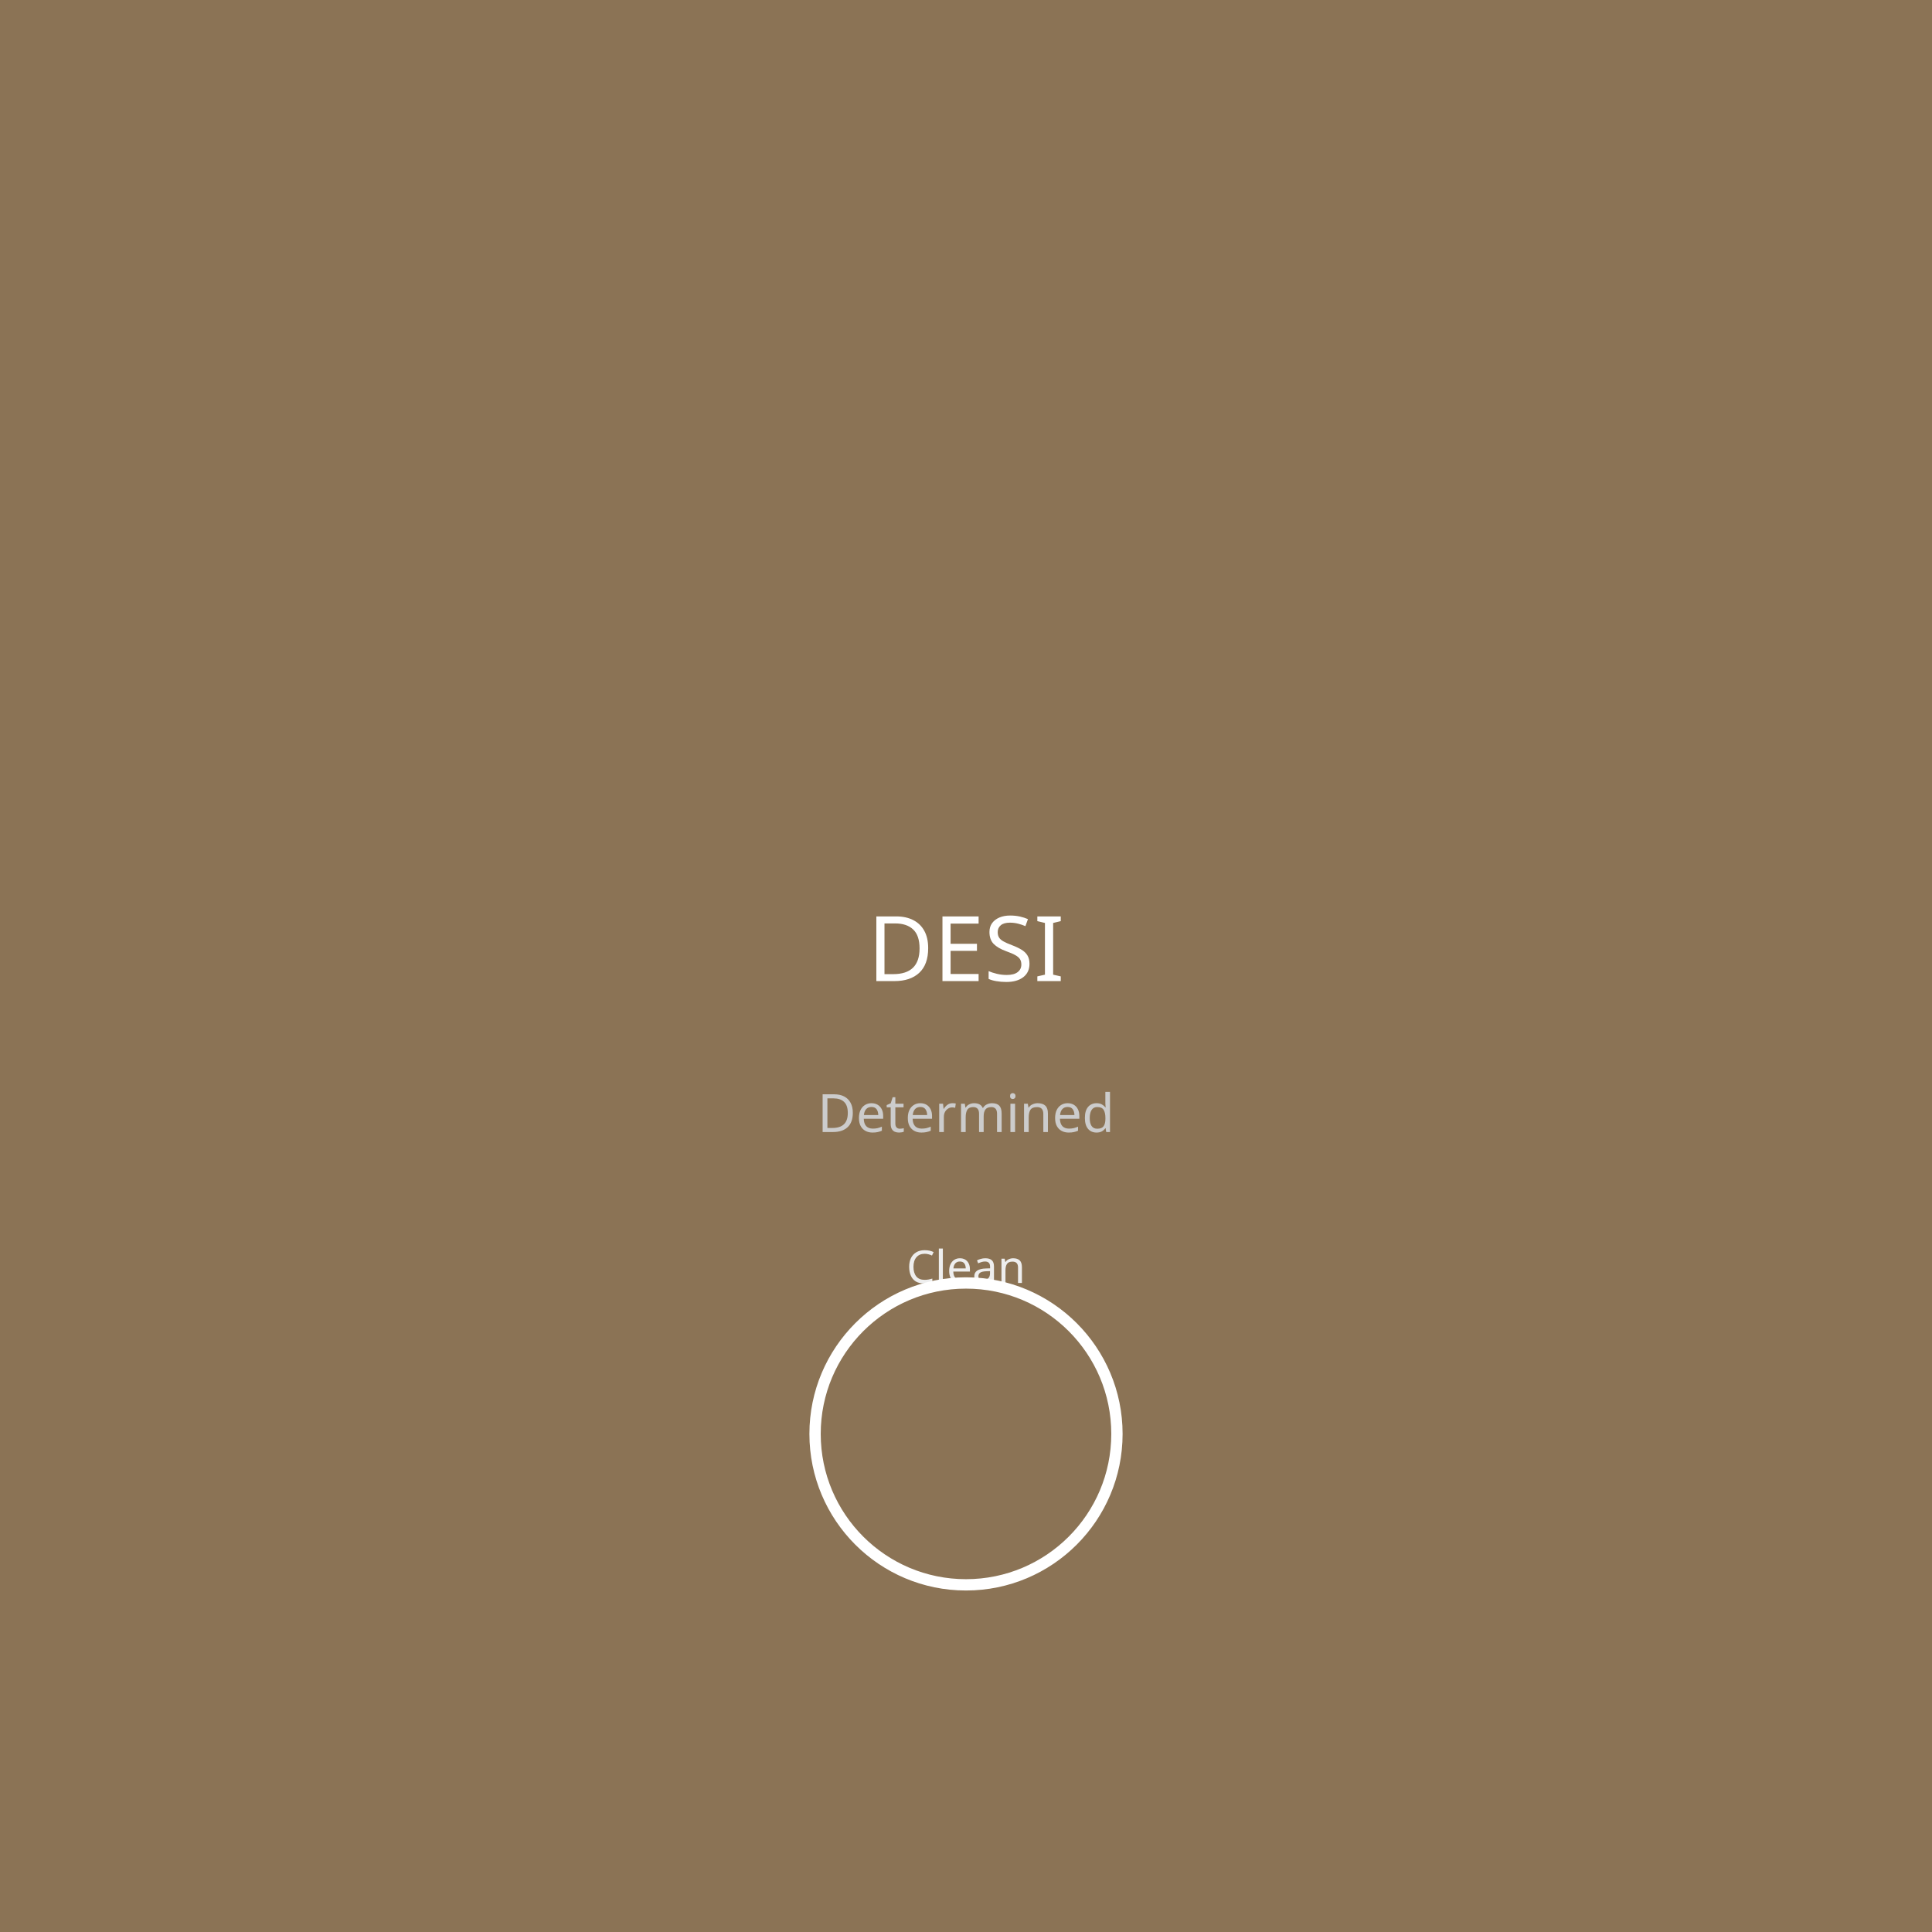
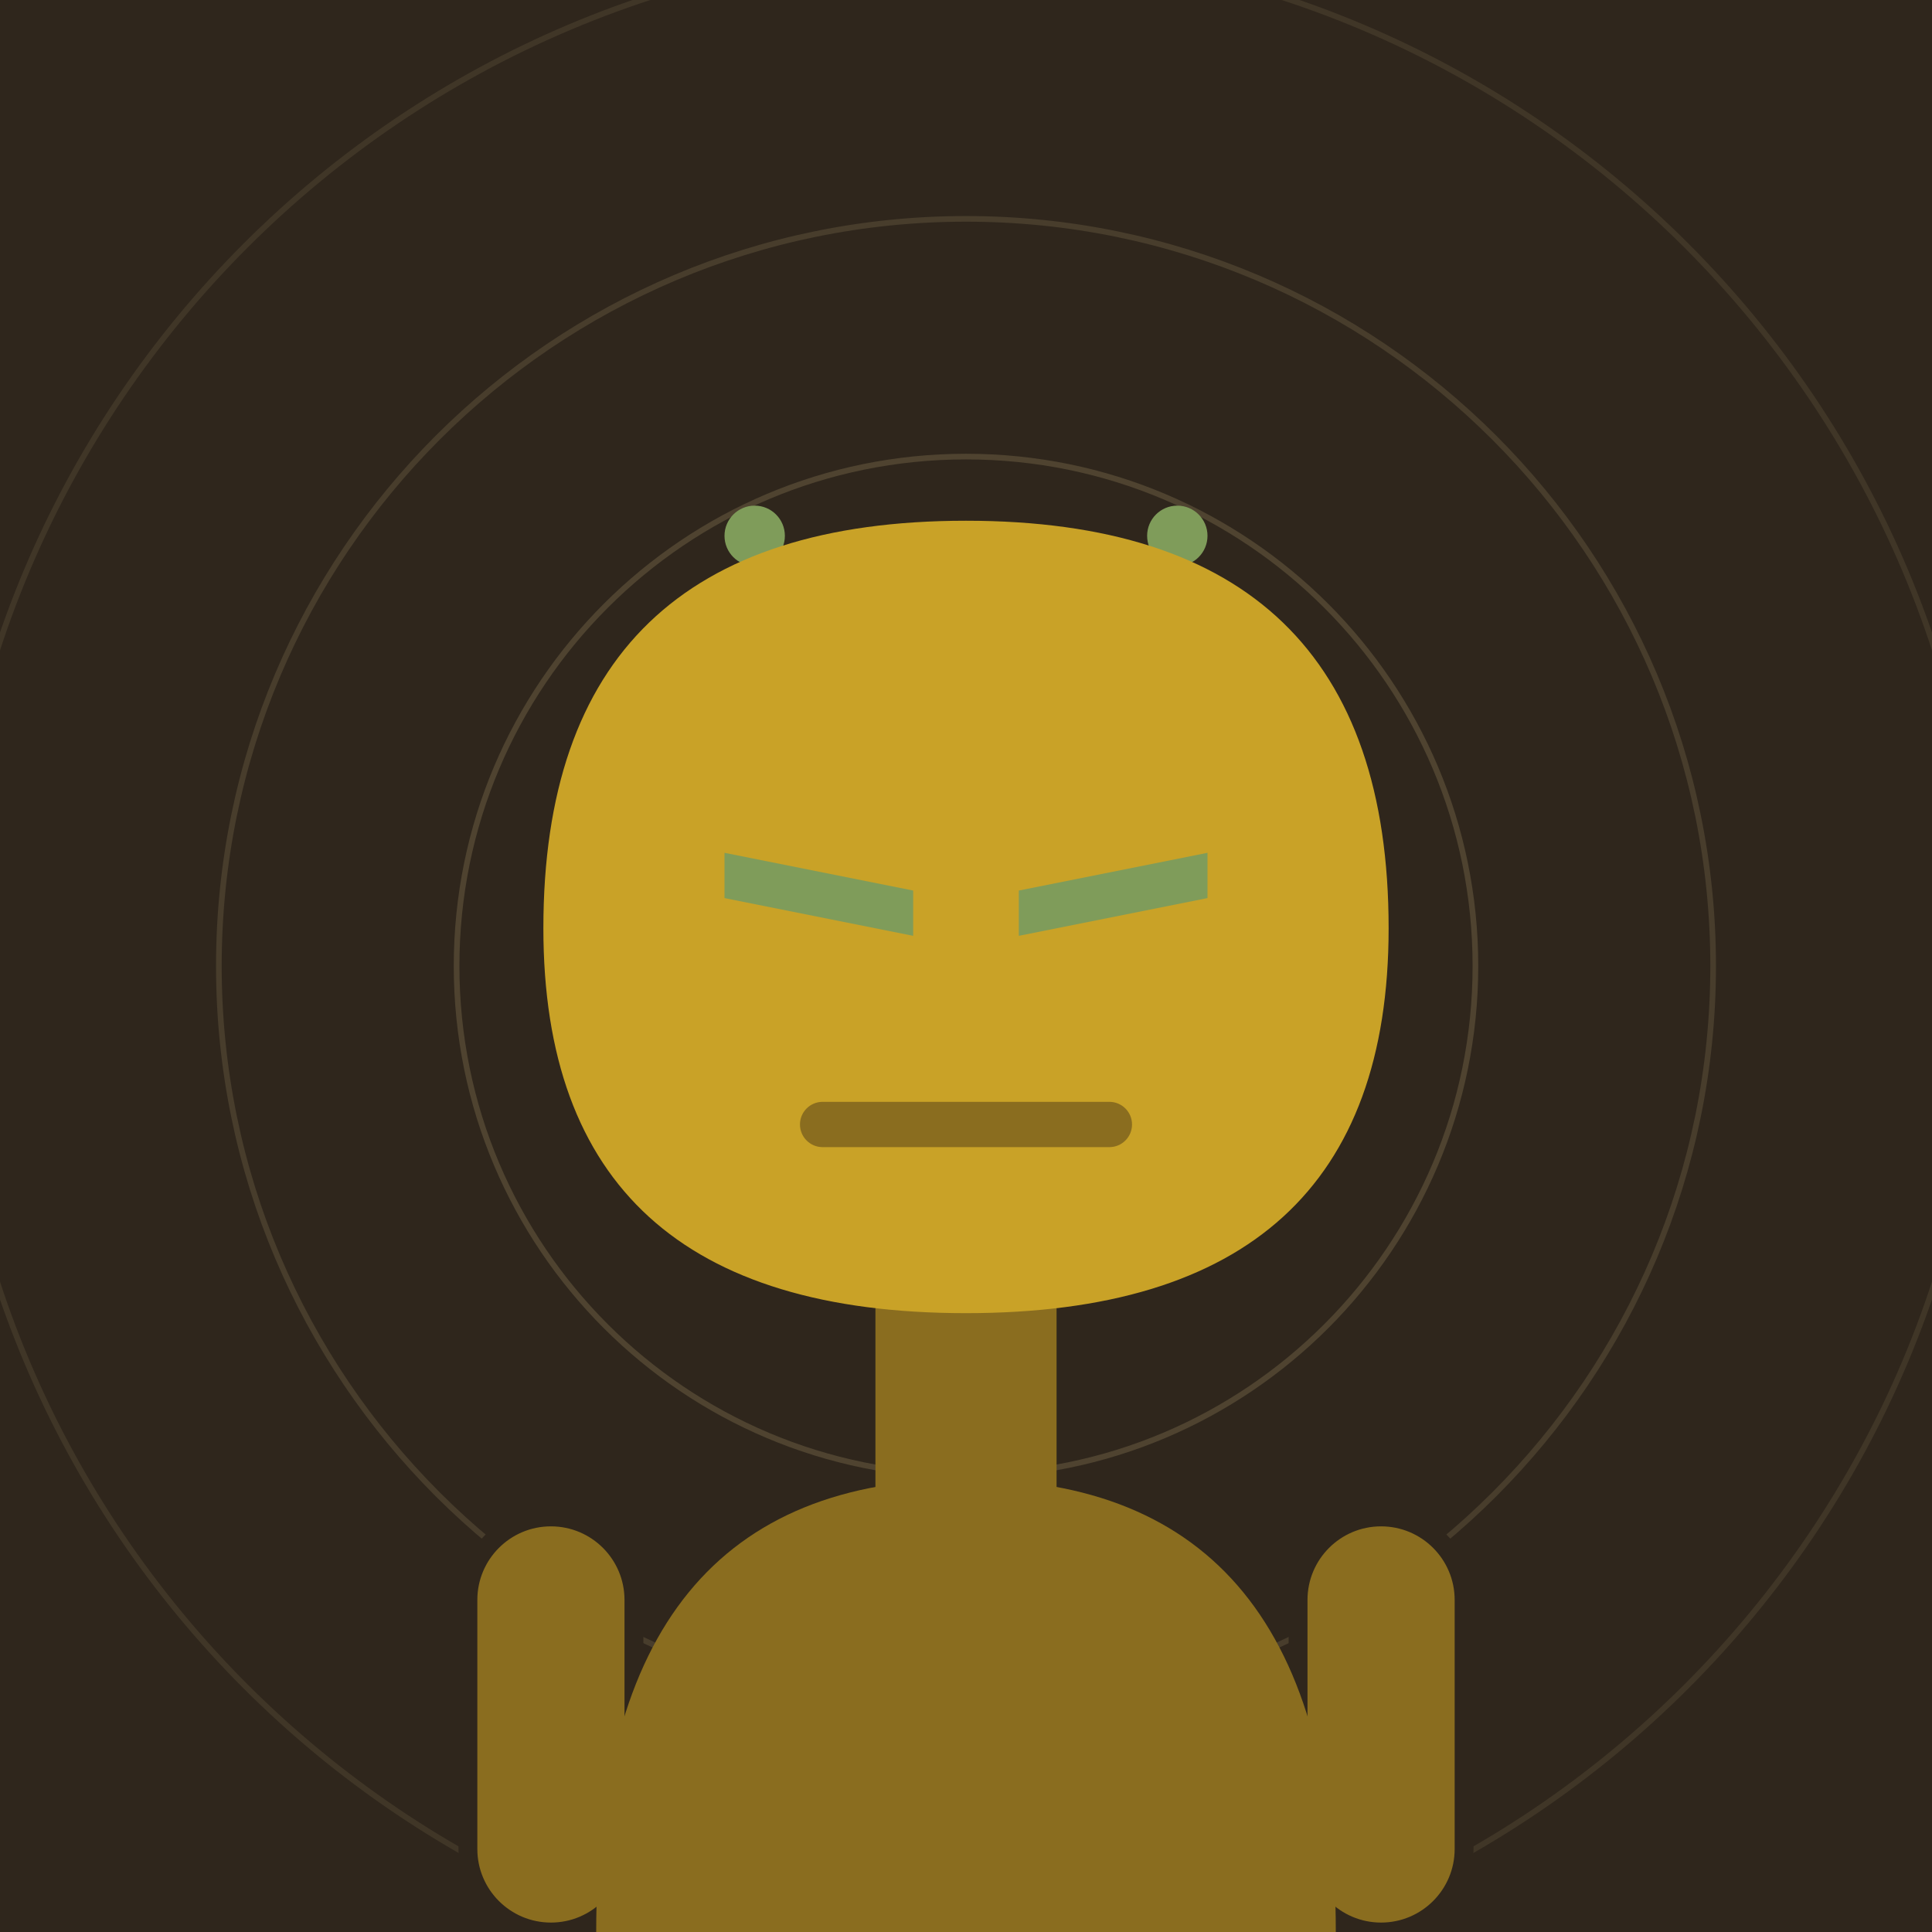
- <svg xmlns="http://www.w3.org/2000/svg" width="512" height="512" viewBox="0 0 512 512">
-   <rect width="512" height="512" fill="#8B7355" />
-   <text x="256" y="260" font-family="sans-serif" font-size="24" text-anchor="middle" fill="white">DESI</text>
-   <text x="256" y="300" font-family="sans-serif" font-size="14" text-anchor="middle" fill="#ccc">Determined</text>
-   <text x="256" y="340" font-family="sans-serif" font-size="12" text-anchor="middle" fill="#eee">Clean</text>
-   <circle cx="256" cy="380" r="40" fill="none" stroke="white" stroke-width="3" />
-   <circle cx="256" cy="380" r="32" fill="none" stroke="#8B7355" stroke-width="2" />
+ <svg xmlns="http://www.w3.org/2000/svg" width="512" height="512" viewBox="0 0 512 512" role="img" aria-label="Designer agent avatar">
+   <rect x="0" y="0" width="512" height="512" fill="#2f261c" />
+   <circle cx="256" cy="256" r="270" fill="none" stroke="#e0c98f" stroke-width="1.5" stroke-opacity="0.1" />
+   <circle cx="256" cy="256" r="198" fill="none" stroke="#e0c98f" stroke-width="1.5" stroke-opacity="0.14" />
+   <circle cx="256" cy="256" r="135" fill="none" stroke="#e0c98f" stroke-width="1.5" stroke-opacity="0.18" />
+   <rect x="124" y="402" width="44" height="110" fill="#8a6d1f" rx="22" stroke="#2f261c" stroke-width="5" />
+   <rect x="344" y="402" width="44" height="110" fill="#8a6d1f" rx="22" stroke="#2f261c" stroke-width="5" />
+   <path d="M158 512 Q158 392 256 392 Q354 392 354 512 Z" fill="#8a6d1f" />
+   <rect x="232" y="344" width="48" height="56" fill="#8a6d1f" />
+   <circle cx="200" cy="142" r="8" fill="#7f9c5a" />
+   <circle cx="312" cy="142" r="8" fill="#7f9c5a" />
+   <path d="M256 138 Q368 138 368 246 Q368 348 256 348 Q144 348 144 246 Q144 138 256 138 Z" fill="#c9a227" />
+   <path d="M192 226 L242 236 L242 248 L192 238 Z" fill="#7f9c5a" />
+   <path d="M320 226 L270 236 L270 248 L320 238 Z" fill="#7f9c5a" />
+   <rect x="212" y="292" width="88" height="12" fill="#8a6d1f" rx="6" />
</svg>
